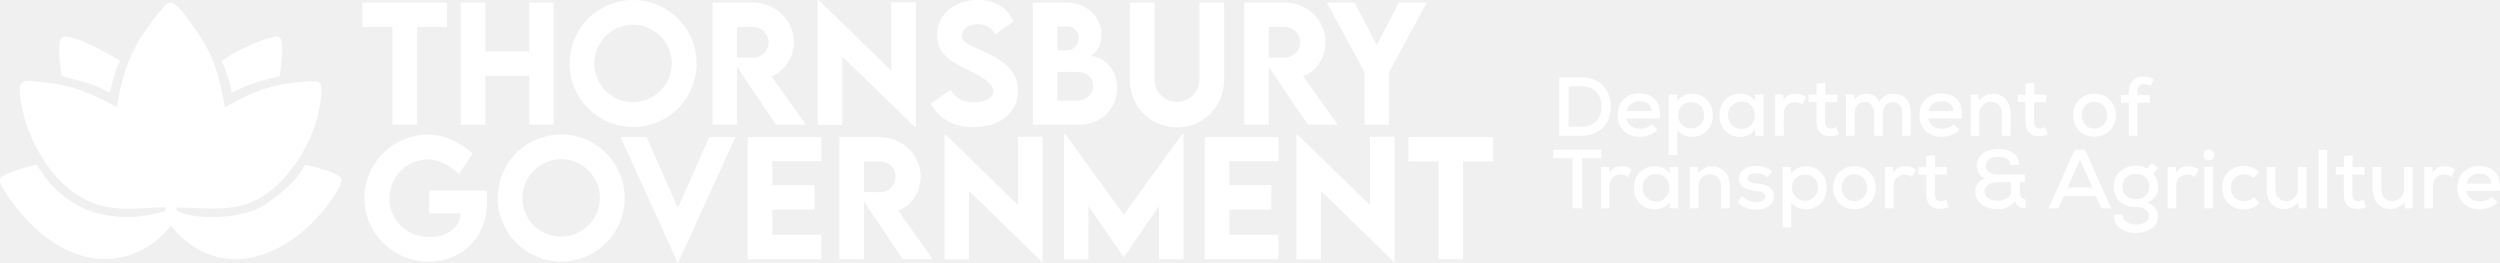
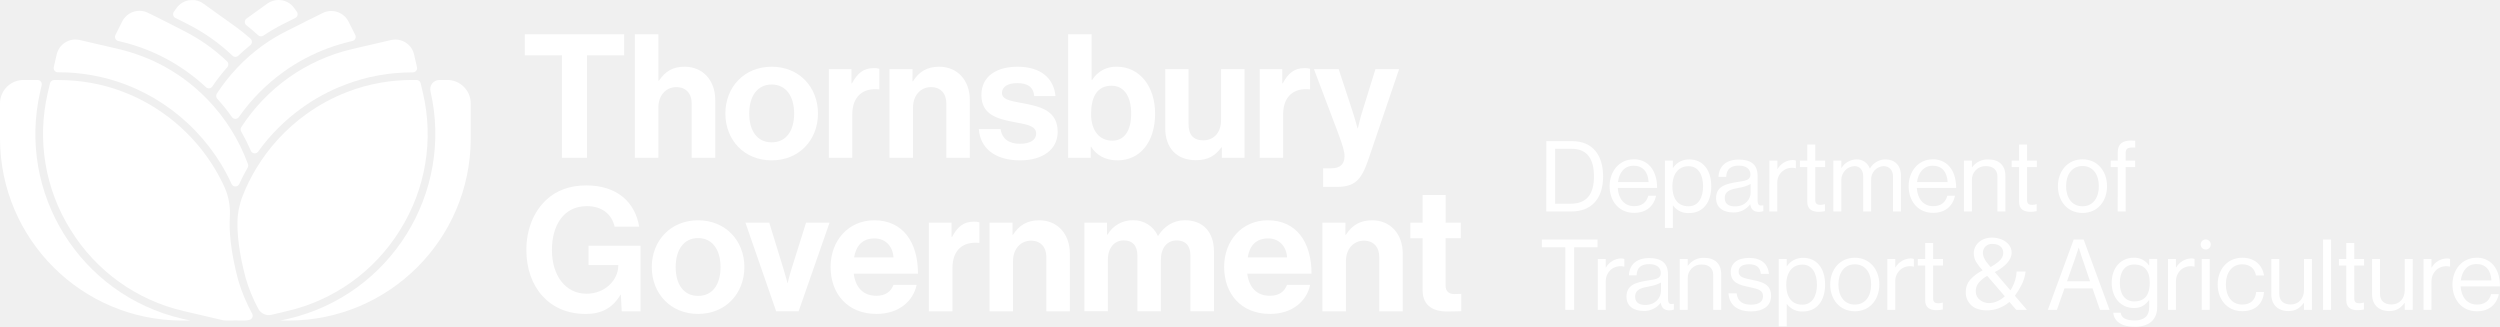
- <svg xmlns="http://www.w3.org/2000/svg" viewBox="0 0 1670.31 175.18">
+ <svg xmlns="http://www.w3.org/2000/svg" viewBox="0 0 1302.39 170.26">
  <defs>
    <style>.cls-1{fill:#fff;}</style>
  </defs>
  <g id="Layer_2" data-name="Layer 2">
    <g id="Layer_1-2" data-name="Layer 1">
-       <path class="cls-1" d="M298.68,27.29h-20V92.63H262.19V27.29H242.1V11h56.58Z" transform="translate(0 -9.32)" />
-       <path class="cls-1" d="M369.9,11V92.63H353.56V59.94H324.25V92.63H307.9V11h16.35V43.69h29.31V11Z" transform="translate(0 -9.32)" />
-       <path class="cls-1" d="M380.54,51.94A42.44,42.44,0,1,1,422.9,94.2,42.59,42.59,0,0,1,380.54,51.94Zm68.28-.1A25.87,25.87,0,1,0,422.9,77.6,26,26,0,0,0,448.82,51.84Z" transform="translate(0 -9.32)" />
-       <path class="cls-1" d="M518.47,92.63l-26-38.56V92.63h-16.4L476.06,11h26.62c15.24,0,27.74,11.75,27.74,26.42,0,10.48-6.33,19.64-15.08,22.73l23.18,32.44Zm-26-44.84,10.53.05a10.43,10.43,0,0,0,10.52-10.27A10.5,10.5,0,0,0,503,27.29H492.46Z" transform="translate(0 -9.32)" />
-       <path class="cls-1" d="M611.91,10.84V94.15h-.75L562.72,47V92.74h-16.4V9.53h.81l48.33,47V10.84Z" transform="translate(0 -9.32)" />
-       <path class="cls-1" d="M621.84,78.56,635,69.35c3.6,5.77,8.81,8.4,15.84,8.4,7.7,0,12.86-3.13,12.86-7.49,0-6-9.77-10.68-18.32-14.93-9.16-4.55-19.23-9.56-19.23-22.57C626.1,18.64,638,9.32,653,9.32c11.14,0,20.35,4.61,24,14.48L665,32.25c-2.43-4.86-7.14-6.83-11.7-6.83-6.12,0-10.67,3.54-10.67,7.74,0,4.86,6.17,6.53,15.53,10.94,13.52,6.37,22,13.26,22,25.81,0,14.88-12.15,24.34-29.61,24.34C637.18,94.25,627.31,88.69,621.84,78.56Z" transform="translate(0 -9.32)" />
-       <path class="cls-1" d="M746.36,67.88c0,12.05-8.66,24.75-25.46,24.75H690.08V11h22.27C726.82,11,736,21.67,736,32.66c0,8.65-5.72,14-7.7,14C736.19,46.68,746.36,54.78,746.36,67.88ZM706.43,27V42.93h6.63a8,8,0,0,0,7.69-8.1A7.63,7.63,0,0,0,713.36,27Zm23.94,39.73c0-4.71-3.24-9.41-11-9.41h-12.9V76.64h13C724.7,76.64,730.37,73,730.37,66.72Z" transform="translate(0 -9.32)" />
-       <path class="cls-1" d="M754.87,62.47V11h16.5V62.42a15,15,0,1,0,30,0V11h16.51V62.47c0,18.47-14.13,31.94-31.49,31.94S754.87,80.94,754.87,62.47Z" transform="translate(0 -9.32)" />
-       <path class="cls-1" d="M873.72,92.63l-26-38.56V92.63h-16.4L831.31,11h26.62c15.23,0,27.74,11.75,27.74,26.42,0,10.48-6.33,19.64-15.09,22.73l23.18,32.44Zm-26-44.84,10.52.05a10.43,10.43,0,0,0,10.53-10.27,10.5,10.5,0,0,0-10.53-10.28H847.71Z" transform="translate(0 -9.32)" />
-       <path class="cls-1" d="M911.69,57.61,886.43,11H905l14.88,28.35L934.72,11h18.57L928,57.61v35H911.69Z" transform="translate(0 -9.32)" />
-       <path class="cls-1" d="M325.41,143.56c0,25.61-17.67,40.54-38.92,40.54-24.05,0-43-19-43-42.31a42.63,42.63,0,0,1,42.37-42.57c10.58.1,21.86,5,29.86,12.75l-9.11,13.62c-6.38-6.23-13.67-9.77-20.95-9.77a26,26,0,0,0-25.46,26c0,14.17,11,25.81,27,25.81,11.64,0,20-6,20.55-15.79h-21.1V136.67H325A63.39,63.39,0,0,1,325.41,143.56Z" transform="translate(0 -9.32)" />
-       <path class="cls-1" d="M332.5,141.79a42.44,42.44,0,1,1,42.37,42.26A42.6,42.6,0,0,1,332.5,141.79Zm68.28-.1a25.87,25.87,0,1,0-25.91,25.76A26,26,0,0,0,400.78,141.69Z" transform="translate(0 -9.32)" />
-       <path class="cls-1" d="M491.39,100.89,453.23,184.5h-.61l-38-83.61H432l20.9,47.37,21-47.37Z" transform="translate(0 -9.32)" />
-       <path class="cls-1" d="M516,117V133h28.14v16.35H516v16.85h32.79v16.3H499.55V100.89h49.19V117Z" transform="translate(0 -9.32)" />
-       <path class="cls-1" d="M603.21,182.48l-26-38.57v38.57h-16.4l-.05-81.59h26.62c15.23,0,27.74,11.74,27.74,26.42,0,10.48-6.33,19.64-15.09,22.73l23.18,32.44Zm-26-44.84,10.52.05a10.28,10.28,0,1,0,0-20.55H577.2Z" transform="translate(0 -9.32)" />
-       <path class="cls-1" d="M696.65,100.69V184h-.76l-48.44-47.12v45.7H631.06V99.37h.81l48.33,47v-45.7Z" transform="translate(0 -9.32)" />
-       <path class="cls-1" d="M790.75,98.87v83.61h-16.4V147l-23.48,34.16h-.1L727.23,147v35.53h-16.4V98.87h.91l39.08,53.9,39-53.9Z" transform="translate(0 -9.32)" />
-       <path class="cls-1" d="M821.33,117V133h28.14v16.35H821.33v16.85h32.8v16.3h-49.2V100.89h49.2V117Z" transform="translate(0 -9.32)" />
-       <path class="cls-1" d="M931.78,100.69V184H931l-48.44-47.12v45.7h-16.4V99.37H867l48.34,47v-45.7Z" transform="translate(0 -9.32)" />
-       <path class="cls-1" d="M997.59,117.14H977.54v65.34H961.09V117.14H941V100.89h56.59Z" transform="translate(0 -9.32)" />
-       <path class="cls-1" d="M1056.58,60.93c13.36,0,19.45,9.56,19.62,19.23.22,9.89-5.93,19.89-19.62,19.89h-14.81V60.93ZM1048,94h8.61c9.56,0,13.58-7,13.41-13.92-.16-6.59-4.19-13.19-13.41-13.19H1048Z" transform="translate(0 -9.32)" />
-       <path class="cls-1" d="M1086.71,88.43c.5,4.19,4,6.93,9,6.93,2.79,0,6.31-1.06,8-3l3.74,3.63c-2.85,3.13-7.6,4.7-11.85,4.7-9,0-14.86-5.76-14.86-14.59,0-8.39,5.87-14.37,14.47-14.37,8.89,0,14.93,5.42,13.86,16.66Zm16.82-4.86c-.33-4.36-3.52-6.65-8.16-6.65-4.19,0-7.66,2.29-8.55,6.65Z" transform="translate(0 -9.32)" />
-       <path class="cls-1" d="M1114.93,112.85V72.5h5.43l.33,4.47a11.51,11.51,0,0,1,9.73-5c8.21.06,13.91,6,13.91,14.36s-5.36,14.37-13.91,14.37c-3.36,0-7.66-1.23-9.73-4.64v16.82Zm23.65-26.55c0-5.19-3.47-8.77-8.72-8.77s-8.67,3.86-8.67,8.77a8.53,8.53,0,0,0,8.67,8.78A8.44,8.44,0,0,0,1138.58,86.3Z" transform="translate(0 -9.32)" />
-       <path class="cls-1" d="M1172.62,72.5h5.59v27.55h-5.48l-.28-4.47c-1.85,3.52-6.09,5.2-9.5,5.2-8,.06-14.14-5.14-14.14-14.53,0-9.22,6.31-14.37,14.25-14.37,3.91,0,7.66,1.85,9.39,5Zm-18.06,13.75c0,5.7,4,9.17,9,9.17,11.9,0,11.9-18.28,0-18.28A8.67,8.67,0,0,0,1154.56,86.25Z" transform="translate(0 -9.32)" />
-       <path class="cls-1" d="M1191.4,72.5l.39,3.63c2-3.52,5.14-4.25,8.1-4.25a10.53,10.53,0,0,1,6.82,2.35l-2.62,5a7,7,0,0,0-4.87-1.67c-4,0-7.43,2.45-7.43,7.54v14.92H1186V72.5Z" transform="translate(0 -9.32)" />
-       <path class="cls-1" d="M1219.51,64.56v8h8v5h-8.1V90.67c0,2.9,1.28,4.52,4,4.52a8.33,8.33,0,0,0,3.53-1l1.67,4.92a13,13,0,0,1-5.53,1.23c-6,.17-9.39-3.24-9.39-9.72V77.53h-5.31v-5h5.31V65.18Z" transform="translate(0 -9.32)" />
-       <path class="cls-1" d="M1252.21,100.05V84.91c0-4.08-2.35-7.49-6.43-7.49s-6.65,3.41-6.65,7.49v15.14h-5.76V72.44h5.37l.39,3.69c1.57-3,4.81-4.13,7.72-4.13,3.52,0,7.09,1.45,8.66,5.53a10,10,0,0,1,9.44-5.48c7.61,0,11.69,4.81,11.69,12.75v15.25h-5.82V84.8c0-4.08-2-7.33-6.09-7.33s-6.71,3.36-6.71,7.44v15.14Z" transform="translate(0 -9.32)" />
-       <path class="cls-1" d="M1288.38,88.43c.5,4.19,4,6.93,9,6.93,2.8,0,6.32-1.06,8-3l3.74,3.63c-2.85,3.13-7.6,4.7-11.85,4.7-9,0-14.87-5.76-14.87-14.59,0-8.39,5.87-14.37,14.48-14.37,8.89,0,14.93,5.42,13.86,16.66Zm16.82-4.86c-.34-4.36-3.52-6.65-8.16-6.65-4.19,0-7.66,2.29-8.55,6.65Z" transform="translate(0 -9.32)" />
-       <path class="cls-1" d="M1337.51,100.05V85.3c0-4.75-2.69-7.94-7.44-7.94-4.58,0-7.71,3.75-7.71,8.27v14.42h-5.76V72.44h5.26l.33,4a12,12,0,0,1,9.28-4.42c6.71,0,11.85,4.75,11.85,13.19v14.81Z" transform="translate(0 -9.32)" />
-       <path class="cls-1" d="M1359.08,64.56v8h8.05v5H1359V90.67c0,2.9,1.28,4.52,4,4.52a8.33,8.33,0,0,0,3.52-1l1.67,4.92a13,13,0,0,1-5.53,1.23c-6,.17-9.39-3.24-9.39-9.72V77.53H1348v-5h5.31V65.18Z" transform="translate(0 -9.32)" />
-       <path class="cls-1" d="M1413.64,86.3c0,8.17-5.65,14.31-14.31,14.31s-14.2-6.14-14.2-14.31,5.65-14.36,14.2-14.36S1413.64,78.2,1413.64,86.3Zm-22.75,0c0,4.92,3.18,9,8.44,9s8.49-4,8.49-9-3.46-9-8.49-9C1394.07,77.25,1390.89,81.44,1390.89,86.3Z" transform="translate(0 -9.32)" />
-       <path class="cls-1" d="M1422.25,100.05V77.92H1417V72.83h5.26v-2c0-6.87,4.3-10.45,9.94-10.45a12.15,12.15,0,0,1,6.77,2.18l-2.24,4.3a7.45,7.45,0,0,0-4.19-1.45c-2.63,0-4.47,1.73-4.47,5.42v2h8.33v5.09h-8.33v22.13Z" transform="translate(0 -9.32)" />
-       <path class="cls-1" d="M1050.65,115H1037.8v-5.65h32V115H1057V148.5h-6.32Z" transform="translate(0 -9.32)" />
-       <path class="cls-1" d="M1075,120.94l.39,3.64c2-3.53,5.14-4.25,8.1-4.25a10.53,10.53,0,0,1,6.82,2.35l-2.62,5a7.05,7.05,0,0,0-4.87-1.68c-4,0-7.43,2.46-7.43,7.54V148.5h-5.76V120.94Z" transform="translate(0 -9.32)" />
-       <path class="cls-1" d="M1115.55,120.94h5.59V148.5h-5.48l-.28-4.47c-1.85,3.52-6.09,5.19-9.5,5.19-8.05.06-14.14-5.14-14.14-14.53,0-9.22,6.31-14.36,14.25-14.36,3.91,0,7.66,1.84,9.39,5Zm-18.06,13.75c0,5.7,4,9.17,9,9.17,11.9,0,11.9-18.28,0-18.28A8.68,8.68,0,0,0,1097.49,134.69Z" transform="translate(0 -9.32)" />
-       <path class="cls-1" d="M1149.87,148.5V133.74c0-4.75-2.69-7.93-7.44-7.93-4.58,0-7.71,3.74-7.71,8.27V148.5H1129V120.89h5.26l.33,4a12,12,0,0,1,9.28-4.41c6.71,0,11.85,4.75,11.85,13.19V148.5Z" transform="translate(0 -9.32)" />
-       <path class="cls-1" d="M1180.66,127.71a9.85,9.85,0,0,0-7.26-2.58c-3.52,0-5.87,1.12-5.87,3.3s2.46,3.19,6,3.52c5.09.45,11.74,1.57,11.68,8.67,0,5.14-4.58,8.72-11.74,8.72-4.47,0-8.94-1-12.57-5.09l3-4.08a13.47,13.47,0,0,0,9.67,4.08c2.74,0,5.81-1,5.86-3.58s-2.29-3.41-6.37-3.8c-5.19-.5-11.18-2.18-11.23-8.27s6.31-8.38,11.46-8.38c4.24,0,7.54,1,10.62,3.69Z" transform="translate(0 -9.32)" />
-       <path class="cls-1" d="M1191,161.3V120.94h5.42l.34,4.47a11.49,11.49,0,0,1,9.72-5c8.22.06,13.92,6,13.92,14.37s-5.37,14.36-13.92,14.36c-3.35,0-7.66-1.23-9.72-4.64V161.3Zm23.64-26.55c0-5.2-3.46-8.78-8.72-8.78s-8.66,3.86-8.66,8.78a8.69,8.69,0,1,0,17.38,0Z" transform="translate(0 -9.32)" />
-       <path class="cls-1" d="M1253.27,134.75c0,8.16-5.64,14.31-14.31,14.31s-14.19-6.15-14.19-14.31,5.64-14.37,14.19-14.37S1253.27,126.64,1253.27,134.75Zm-22.75,0c0,4.92,3.19,8.94,8.44,8.94s8.5-4,8.5-8.94-3.47-9.06-8.5-9.06C1233.71,125.69,1230.52,129.89,1230.52,134.75Z" transform="translate(0 -9.32)" />
-       <path class="cls-1" d="M1264.73,120.94l.39,3.64c2-3.53,5.14-4.25,8.11-4.25a10.57,10.57,0,0,1,6.82,2.35l-2.63,5a7,7,0,0,0-4.86-1.68c-4,0-7.44,2.46-7.44,7.54V148.5h-5.76V120.94Z" transform="translate(0 -9.32)" />
-       <path class="cls-1" d="M1292.85,113v8h8v5h-8.1v13.14c0,2.9,1.29,4.53,4,4.53a8.44,8.44,0,0,0,3.52-.95l1.68,4.91a13,13,0,0,1-5.54,1.23c-6,.17-9.39-3.24-9.39-9.72V126h-5.31v-5H1287v-7.38Z" transform="translate(0 -9.32)" />
-       <path class="cls-1" d="M1349.52,137.38c0,2.79,1,5.19,3.86,5.19v6c-3,.11-6-.89-7.16-5.09-2.4,3.69-6.59,5.59-11.68,5.59-8.1,0-14.86-4.08-14.86-12.13a9.42,9.42,0,0,1,6.48-8.49,8.88,8.88,0,0,1-5.48-8.22c.06-7.77,6.93-11.4,14.42-11.4,6.65,0,13.81,2.35,13.86,10.73h-5.86c0-4.25-3.86-5.42-8.17-5.42-6.14,0-8.21,3.24-8.16,6.09,0,4.47,5,5.76,8.16,5.76h17.89v5h-3.3Zm-23.7-.34c0,4.36,4,6.37,9,6.37,3.13,0,8.83-1.45,8.83-6V131h-9.05C1328.62,131,1325.82,134.25,1325.82,137Z" transform="translate(0 -9.32)" />
-       <path class="cls-1" d="M1400.22,140.28H1379l-3.69,8.22h-6.65l17.55-39.13h6.81l17.56,39.13H1404ZM1389.66,116l-8.28,18.61h16.55Z" transform="translate(0 -9.32)" />
-       <path class="cls-1" d="M1437.61,118.32l4.2,3.24-3.3,3.85a12.21,12.21,0,0,1,3.35,8.56,10.88,10.88,0,0,1-7.32,10.73c5.64,1.9,7.27,5.7,7.27,9,0,7.49-7.38,11.23-14.76,11.23-9,0-14.76-4.58-14.53-12.24h5.75c-.16,4.3,4.2,6.6,8.78,6.65,4.25,0,8.77-1.73,8.77-5.64s-3.52-6-8.66-6c-8.94,0-14.92-5.15-14.92-13.75,0-9.23,7.43-13.87,14.92-13.87a14.5,14.5,0,0,1,7.44,1.9ZM1418.05,134c0,5.47,4.14,8.44,9.11,8.44s8.94-3.47,8.94-8.44c0-5.43-4.19-8.5-8.94-8.5S1418.05,128.21,1418.05,134Z" transform="translate(0 -9.32)" />
-       <path class="cls-1" d="M1453.6,120.94l.39,3.64c2-3.53,5.14-4.25,8.11-4.25a10.57,10.57,0,0,1,6.82,2.35l-2.63,5a7,7,0,0,0-4.86-1.68c-4,0-7.44,2.46-7.44,7.54V148.5h-5.76V120.94Z" transform="translate(0 -9.32)" />
-       <path class="cls-1" d="M1479.31,112.84c0,4.75-7.15,4.75-7.15,0S1479.31,108.14,1479.31,112.84Zm-6.48,8V148.5h5.76V120.83Z" transform="translate(0 -9.32)" />
-       <path class="cls-1" d="M1509.72,144.92a14.19,14.19,0,0,1-10.45,4.3c-7.94,0-14.54-5-14.54-14.47s6.54-14.48,14.54-14.48a13.41,13.41,0,0,1,10,4.08l-3.69,3.86a9,9,0,0,0-6.21-2.46,8.56,8.56,0,0,0-8.83,9c0,5.81,4,8.89,8.78,8.89a8.93,8.93,0,0,0,6.54-2.58Z" transform="translate(0 -9.32)" />
-       <path class="cls-1" d="M1520.17,120.94V135.7c0,4.69,2.68,7.94,7.49,7.94,4.53,0,7.66-3.75,7.66-8.33V120.94h5.75v27.61h-5.19l-.34-4.08A11.79,11.79,0,0,1,1526,149c-6.76,0-11.63-4.87-11.63-13.2V120.94Z" transform="translate(0 -9.32)" />
-       <path class="cls-1" d="M1554.88,109.43V148.5h-5.76V109.43Z" transform="translate(0 -9.32)" />
-       <path class="cls-1" d="M1571.82,113v8h8v5h-8.11v13.14c0,2.9,1.29,4.53,4,4.53a8.44,8.44,0,0,0,3.52-.95l1.68,4.91a13,13,0,0,1-5.54,1.23c-6,.17-9.39-3.24-9.39-9.72V126h-5.31v-5H1566v-7.38Z" transform="translate(0 -9.32)" />
-       <path class="cls-1" d="M1591,120.94V135.7c0,4.69,2.68,7.94,7.49,7.94,4.53,0,7.66-3.75,7.66-8.33V120.94h5.75v27.61h-5.19l-.34-4.08a11.81,11.81,0,0,1-9.5,4.48c-6.76,0-11.63-4.87-11.63-13.2V120.94Z" transform="translate(0 -9.32)" />
-       <path class="cls-1" d="M1625.09,120.94l.39,3.64c2-3.53,5.14-4.25,8.1-4.25a10.53,10.53,0,0,1,6.82,2.35l-2.63,5a7,7,0,0,0-4.86-1.68c-4,0-7.43,2.46-7.43,7.54V148.5h-5.76V120.94Z" transform="translate(0 -9.32)" />
-       <path class="cls-1" d="M1647.83,136.87c.51,4.19,4,6.93,9,6.93,2.8,0,6.32-1.06,8-3l3.74,3.63c-2.85,3.13-7.6,4.7-11.85,4.7-9,0-14.87-5.76-14.87-14.59,0-8.38,5.87-14.36,14.48-14.36,8.89,0,14.92,5.42,13.86,16.65Zm16.83-4.86c-.34-4.36-3.52-6.65-8.16-6.65-4.19,0-7.66,2.29-8.55,6.65Z" transform="translate(0 -9.32)" />
-       <path class="cls-1" d="M78.1,80.94c3.79-26,11.82-44.17,29.26-64.57,1.87-2.18,3.56-4.88,6.61-5.33,4.09.15,10.12,9,12.47,12.14C142.22,44,145.85,56.67,150.27,81c19.77-11.32,34-16.31,57.62-17.44,3.91-.19,6.89.07,6.86,4.73-.16,22.88-12,47.35-28.24,63.38-22,21.65-42.08,16.51-68.45,16.31l-.18,2c12.56,6.76,39.56,5,52.53-.47,10.13-4.25,28.86-19.43,33.23-30.08,3.33.41,23.78,5.52,24.46,9.36.61,3.47-3.81,9.72-5.74,12.61-24.07,36-70.57,59.39-105.07,22.36-.93-1-2.07-3-3.07-3.71l-.21.13A55.87,55.87,0,0,1,80.1,181.41c-31.46,6-59.1-17.3-75.39-41.84C3.14,137.21-1.65,131,.58,128s19.81-8,24-8.57c14.09,23,33.55,34.84,60.63,34.86,11,0,15.57-1.57,25.42-4l0-2.45c-18.25,0-33.45,3.93-51.65-4.22C37.92,134.24,21.86,109,16,87c-1.07-4-4-17.71-2.27-21.21,1.81-3.76,8.68-2.1,11.94-1.84,21.9,1.7,34.11,7,52.43,17Z" transform="translate(0 -9.32)" />
-       <path class="cls-1" d="M148.19,49.94c7.27-5.48,26.31-14.7,36-16.23a4.13,4.13,0,0,1,4.14,3.36c1,4.62-.71,18.71-1.52,23.27A130.51,130.51,0,0,0,164,67c-3.1,1.26-6,2.92-9.12,4.14l-.41-1.91a111.09,111.09,0,0,0-6.23-19.27ZM41.28,60.05c-1-4.22-2.93-21.19-.77-24.45a4.07,4.07,0,0,1,2.87-1.77c9-.14,28.34,11,37.08,16.25C78.09,52.91,75,64.6,74,68.61c-.27.91-.45,1.86-.66,2.79-10.64-6.62-20.82-7.93-32-11.35Z" transform="translate(0 -9.32)" />
+       <path class="cls-1" d="M99.25,167H94.67A95,95,0,0,1,0,72.33V53.87A12.24,12.24,0,0,1,12.21,41.66h7.35a2.21,2.21,0,0,1,2.15,2.71L21,47.5A98.78,98.78,0,0,0,94.74,166Z" />
+       <path class="cls-1" d="M124.09,145.94a90,90,0,0,0,7.31,17.53,2.2,2.2,0,0,1-1.45,3.16l-.46.11c-.39.08-.74.14-1.07.18h-.09a8.63,8.63,0,0,1-1.12.07l-.63,0h-.29l-.6,0q-.37,0-.75,0h-.24a5.72,5.72,0,0,1-.58,0,8.56,8.56,0,0,1-1.23-.08l-.27,0-.27,0a8.56,8.56,0,0,1-1.23.08,5.72,5.72,0,0,1-.58,0h-.24q-.37,0-.75,0l-.6,0h-.29l-.63,0a8.63,8.63,0,0,1-1.12-.07h-.08c-.33,0-.68-.11-1.06-.19l-20.13-4.69a94,94,0,0,1-58.81-42.23A94,94,0,0,1,24.88,48.4l1.17-5a2.22,2.22,0,0,1,2.15-1.71h2.47a94.49,94.49,0,0,1,16.46,1.45,92.35,92.35,0,0,1,17.14,4.75,95.77,95.77,0,0,1,47.54,39.85A95.78,95.78,0,0,1,117,97.58a32.92,32.92,0,0,1,2.73,15.52C119.33,119.91,120,130.53,124.09,145.94Z" />
+       <path class="cls-1" d="M208.42,119.82a94,94,0,0,1-58.82,42.23L141.4,164a6.16,6.16,0,0,1-6.86-3.18A82.39,82.39,0,0,1,128,144.91c-3.58-13.41-4.42-23-4.3-29.4a39.21,39.21,0,0,1,2.79-13.64,94.3,94.3,0,0,1,7-14.14,95.77,95.77,0,0,1,26-28.21A93.88,93.88,0,0,1,181,47.87a90.88,90.88,0,0,1,17.13-4.76,94.49,94.49,0,0,1,16.46-1.45H217a2.22,2.22,0,0,1,2.15,1.71l1.17,5A94,94,0,0,1,208.42,119.82Z" />
+       <path class="cls-1" d="M129,87.36q-2.38,4.14-4.36,8.51a2.21,2.21,0,0,1-4,0,97.46,97.46,0,0,0-5.4-10.26A99.77,99.77,0,0,0,102,68.37,99.6,99.6,0,0,0,65.7,44.12a97.1,97.1,0,0,0-17.87-4.95,98.62,98.62,0,0,0-17.16-1.51h-.51A2.21,2.21,0,0,1,28,35l1.55-6.67a10,10,0,0,1,12-7.48l14,3.25,6.17,1.44a93.18,93.18,0,0,1,11.21,3.36A92.79,92.79,0,0,1,95.09,40.58a94.65,94.65,0,0,1,13,11.23A95.7,95.7,0,0,1,129.18,85.5,2.17,2.17,0,0,1,129,87.36Z" />
+       <path class="cls-1" d="M100.07.07c1.86.09.82-.1,1.86.09a9.87,9.87,0,0,1,4,1.71L121.46,13l1.28.91a95.85,95.85,0,0,1,7.75,6.22,2.22,2.22,0,0,1-.09,3.4c-2.16,1.74-4.25,3.57-6.24,5.47a2.2,2.2,0,0,1-3.07,0,95.46,95.46,0,0,0-10.21-8.48A99.13,99.13,0,0,0,97.4,12.37l-6-3a2.2,2.2,0,0,1-.8-3.26L92,4.15a10,10,0,0,1,6.38-4" />
+       <path class="cls-1" d="M245.24,53.87V72.33A95,95,0,0,1,150.57,167H146L150.5,166A99,99,0,0,0,224.26,47.5h0a4.76,4.76,0,0,1,4.64-5.84H233A12.24,12.24,0,0,1,245.24,53.87Z" />
+       <path class="cls-1" d="M217.23,35a2.21,2.21,0,0,1-2.15,2.71h-.51a98.62,98.62,0,0,0-17.16,1.51,96,96,0,0,0-17.86,5,97.13,97.13,0,0,0-22.47,12.15,99.5,99.5,0,0,0-22.59,22.6,2.19,2.19,0,0,1-3.81-.41,101.11,101.11,0,0,0-5-10,2.21,2.21,0,0,1,0-2.31,95.47,95.47,0,0,1,24.46-25.62,94,94,0,0,1,33.39-15.08l6.17-1.44,14-3.25a10,10,0,0,1,12,7.47Z" />
+       <path class="cls-1" d="M185.08,18.23a2.2,2.2,0,0,1-1.47,3.13l-1,.23A99.69,99.69,0,0,0,171,25.08a98.11,98.11,0,0,0-23.12,12.23A99.12,99.12,0,0,0,124.41,61a2.19,2.19,0,0,1-3.58,0,99,99,0,0,0-7.63-9.54,2.22,2.22,0,0,1-.24-2.68A94.45,94.45,0,0,1,136.7,23.78,95.53,95.53,0,0,1,149.64,16l10.41-5.22,8.06-4a9.82,9.82,0,0,1,4.45-1.06,10.1,10.1,0,0,1,9,5.51Z" />
+       <path class="cls-1" d="M118.41,35a99.18,99.18,0,0,0-7.81,10.07,2.19,2.19,0,0,1-3.29.37,98.47,98.47,0,0,0-9.9-8.1A97.38,97.38,0,0,0,74.29,25.09a98.24,98.24,0,0,0-11.69-3.5l-1-.23a2.2,2.2,0,0,1-1.47-3.13l3.55-7.09a10.1,10.1,0,0,1,9-5.51,9.81,9.81,0,0,1,4.44,1.06l8.06,4L95.6,16a93.66,93.66,0,0,1,22.72,16A2.2,2.2,0,0,1,118.41,35Z" />
+       <path class="cls-1" d="M154.64,6.1a2.2,2.2,0,0,1-.8,3.26l-6,3a101.58,101.58,0,0,0-10.65,6.2,2.22,2.22,0,0,1-2.73-.21q-2.93-2.7-6.09-5.19a2.19,2.19,0,0,1,.09-3.51l10.82-7.79A9.92,9.92,0,0,1,145.1,0a10,10,0,0,1,8.14,4.15Z" />
+       <path class="cls-1" d="M273.4,17.84h51.75v11H305.8V82.19H292.75V28.82H273.4Z" />
+       <path class="cls-1" d="M343,42.05h.27c3.33-4.86,7.11-7.29,13.41-7.29,9.54,0,15.93,7.2,15.93,17.28V82.19H360.34V53.84c0-5-2.88-8.46-8-8.46-5.4,0-9.36,4.32-9.36,10.62V82.19H330.73V17.84H343Z" />
+       <path class="cls-1" d="M377.89,59.15c0-13.77,9.81-24.39,24.12-24.39s24.12,10.62,24.12,24.39S416.32,83.54,402,83.54,377.89,72.92,377.89,59.15Zm35.82,0c0-9-4.23-15.12-11.7-15.12s-11.7,6.12-11.7,15.12,4.14,15,11.7,15S413.71,68.15,413.71,59.15Z" />
+       <path class="cls-1" d="M443.59,43.4h.27c2.79-5.22,5.94-7.92,11.34-7.92a8,8,0,0,1,2.88.36V46.55h-.27C449.8,45.74,444,50,444,59.69v22.5H431.8V36h11.79Z" />
+       <path class="cls-1" d="M475.36,42.32h.27c3.15-5,7.38-7.56,13.68-7.56,9.54,0,15.92,7.2,15.92,17.28V82.19H493V53.84c0-5-2.88-8.46-8-8.46-5.4,0-9.36,4.32-9.36,10.62V82.19H463.39V36h12Z" />
+       <path class="cls-1" d="M509.92,67.25h11.34c.81,5.31,4.59,7.65,10.08,7.65s8.45-2.07,8.45-5.31c0-4.41-5.85-4.86-12.14-6.12-8.28-1.62-16.38-3.87-16.38-13.95s8.28-14.76,18.8-14.76c12.15,0,18.9,6,19.8,15.3H538.81c-.54-5-3.7-6.75-8.91-6.75-4.77,0-7.92,1.8-7.92,5.13,0,4,6.12,4.32,12.68,5.67C542.4,55.73,551,57.89,551,68.69,551,78,543,83.54,531.52,83.54,518.11,83.54,510.64,77.06,509.92,67.25Z" />
+       <path class="cls-1" d="M568.41,76.43h-.18v5.76H556.44V17.84h12.24V41.6H569a14.43,14.43,0,0,1,12.87-6.84c11.61,0,19.89,10,19.89,24.39,0,14.94-7.92,24.39-19.53,24.39C575.7,83.54,571.11,80.75,568.41,76.43Zm20.88-17.28c0-8.55-3.42-14.49-10.26-14.49-7.74,0-10.62,6.21-10.62,14.76s4.23,13.86,11.07,13.86C585.78,73.28,589.29,68.06,589.29,59.15Z" />
+       <path class="cls-1" d="M636.54,82.19v-5.4h-.27c-3.15,4.23-6.75,6.66-13.23,6.66-10.26,0-16-6.57-16-16.65V36h12.15V64.73c0,5.4,2.43,8.37,7.65,8.37,5.76,0,9.27-4.32,9.27-10.44V36h12.24V82.19Z" />
+       <path class="cls-1" d="M668,43.4h.27c2.79-5.22,5.94-7.92,11.34-7.92a8,8,0,0,1,2.88.36V46.55h-.27c-8-.81-13.77,3.42-13.77,13.14v22.5H656.25V36H668Z" />
+       <path class="cls-1" d="M689.28,87.68h4.32c4.86,0,6.84-2.52,6.84-6.3,0-2.52-.9-5.49-3.51-12.51L684.51,36h12.87l6.84,20.79c1.44,4.23,3,10.08,3,10.08h.18s1.26-5.85,2.7-10.08L716.55,36h12.33L712.77,83.36c-3.51,10.26-6.93,14-16.29,14h-7.2Z" />
+       <path class="cls-1" d="M323.44,153.55h-.18c-4.41,7.38-10.44,10-18.09,10-9.72,0-17.28-3.51-22.59-9.36s-8.37-14.22-8.37-23.94c0-10.71,3.78-20.07,10.53-26.28,5.22-4.77,12.06-7.38,20.7-7.38,16.2,0,25.47,8.91,27.54,21.51H320.2c-1.44-6.21-6.21-10.71-14.49-10.71-12.15,0-18.18,10.08-18.18,22.86,0,13.14,6.93,22.77,18,22.77,10,0,16.56-7.47,16.56-14.58v-.36H306.61V128H333.7v34.2h-9.81Z" />
+       <path class="cls-1" d="M339.55,139.15c0-13.77,9.81-24.39,24.12-24.39s24.12,10.62,24.12,24.39-9.81,24.39-24.12,24.39S339.55,152.92,339.55,139.15Zm35.82,0c0-9-4.23-15.12-11.7-15.12S352,130.15,352,139.15s4.14,15,11.7,15S375.37,148.15,375.37,139.15Z" />
+       <path class="cls-1" d="M388.33,116h12.42L408.13,140c1.35,4.41,2.07,7.38,2.07,7.38h.18s.63-3,2-7.38L419.92,116h12.24l-16.11,46.17h-11.7Z" />
+       <path class="cls-1" d="M432.7,139.06c0-13.68,9.27-24.3,22.77-24.3,14.85,0,22.76,11.34,22.76,27.81H444.76c.9,7.11,4.86,11.52,11.79,11.52,4.77,0,7.56-2.16,8.91-5.67h12.06c-1.71,8.19-9,15.12-20.88,15.12C441.34,163.54,432.7,152.83,432.7,139.06Zm12.24-4.95h20.52c-.36-5.85-4.23-9.9-9.81-9.9C449.17,124.21,446,128.08,444.94,134.11Z" />
+       <path class="cls-1" d="M495.7,123.4H496c2.79-5.22,5.93-7.92,11.34-7.92a8.06,8.06,0,0,1,2.88.36v10.71h-.28c-8-.81-13.76,3.42-13.76,13.14v22.5H483.91V116H495.7Z" />
+       <path class="cls-1" d="M527.47,122.32h.26c3.16-4.95,7.38-7.56,13.68-7.56,9.54,0,15.93,7.2,15.93,17.28v30.15H545.1V133.84c0-5-2.88-8.46-8-8.46-5.4,0-9.36,4.32-9.36,10.62v26.19H515.5V116h12Z" />
+       <path class="cls-1" d="M564.91,116h11.78v6.21H577a15,15,0,0,1,13.4-7.47,13.78,13.78,0,0,1,12.78,8.1h.18c3.15-5,8-8.1,13.86-8.1,9.72,0,15.21,6.3,15.21,16.38v31.05H620.16v-29c0-5.22-2.61-7.92-7.11-7.92-5.13,0-8.28,4-8.28,10.08v26.82H592.53v-29c0-5.22-2.61-7.92-7.1-7.92-4.95,0-8.28,4-8.28,10.08v26.82H564.91Z" />
+       <path class="cls-1" d="M637.72,139.06c0-13.68,9.26-24.3,22.76-24.3,14.85,0,22.77,11.34,22.77,27.81H649.77c.9,7.11,4.86,11.52,11.79,11.52,4.77,0,7.56-2.16,8.91-5.67h12.06c-1.71,8.19-9,15.12-20.88,15.12C646.36,163.54,637.72,152.83,637.72,139.06ZM650,134.11h20.52c-.36-5.85-4.23-9.9-9.81-9.9C654.19,124.21,651,128.08,650,134.11Z" />
+       <path class="cls-1" d="M700.89,122.32h.27c3.15-4.95,7.38-7.56,13.68-7.56,9.54,0,15.93,7.2,15.93,17.28v30.15H718.53V133.84c0-5-2.88-8.46-8-8.46-5.4,0-9.36,4.32-9.36,10.62v26.19H688.92V116h12Z" />
+       <path class="cls-1" d="M734.73,116h6.39v-14.4h12V116H761v8.1h-7.92V148.6c0,3.42,1.89,4.59,4.59,4.59,1.53,0,3.6-.09,3.6-.09v9s-2.79.18-7.65.18c-5.94,0-12.51-2.34-12.51-11.07V124.12h-6.39Z" />
+       <path class="cls-1" d="M805.57,73.52H818.9c11,0,16.25,7.48,16.25,18.45s-5.59,18.2-16.61,18.2h-13Zm12.82,32.6c8.61,0,12-5.53,12-14.15s-3.07-14.45-11.68-14.45h-8.57v28.6Z" />
+       <path class="cls-1" d="M838.53,97c0-7.69,5-14,12.56-14a11.08,11.08,0,0,1,7.74,2.77c2.93,2.62,4.46,6.92,4.46,12.15h-20.5c.3,5.38,3.23,9.49,8.56,9.49,3.84,0,6.41-1.85,7.33-5.44h4.05c-1.23,5.69-5.38,8.92-11.38,8.92C843.25,110.89,838.53,104.64,838.53,97Zm20.3-2.16c-.25-5.28-3-8.51-7.74-8.51-4.92,0-7.59,3.69-8.2,8.51Z" />
+       <path class="cls-1" d="M867.34,83.67h4.15v3.74h.11a9.94,9.94,0,0,1,8.51-4.36c6.71,0,11.38,5.13,11.38,14,0,8.51-4.36,13.94-11.54,13.94a9.59,9.59,0,0,1-8.35-3.89h-.11v11.64h-4.15Zm19.89,13.38c0-6-2.51-10.46-7.53-10.46-5.8,0-8.46,4.72-8.46,10.46s2.3,10.41,8.41,10.41C884.72,107.46,887.23,103.05,887.23,97.05Z" />
+       <path class="cls-1" d="M903,110.69c-5,0-9-2.36-9-7.39,0-6.25,4.92-7.53,11.53-8.56,3.75-.56,6.36-.92,6.36-3.79s-2.15-4.67-6-4.67c-4.3,0-6.46,1.85-6.61,5.85h-4c.15-5.13,3.54-9,10.56-9,5.64,0,9.79,2.1,9.79,8.4v12.62c0,1.84.36,3,1.9,2.92a3.18,3.18,0,0,0,.92-.1h.16v3a5.6,5.6,0,0,1-2.26.41c-2.71,0-4.15-1.23-4.56-4h0A10.66,10.66,0,0,1,903,110.69Zm9-10.31V95.87a19,19,0,0,1-6,1.95c-4.15.77-7.48,1.49-7.48,5.38,0,3.54,2.77,4.31,5.48,4.31C909.48,107.51,912,103.46,912,100.38Z" />
+       <path class="cls-1" d="M921.78,83.67h4.15v4.41H926a9.38,9.38,0,0,1,7.89-4.72,3.9,3.9,0,0,1,1.69.31v4a7.66,7.66,0,0,0-9.69,7.79v14.71h-4.15Z" />
+       <path class="cls-1" d="M941.52,105.2V87.05h-3.85V83.67h3.85V75.31h4.15v8.36h5.13v3.38h-5.13v17.23c0,1.84,1,2.46,2.67,2.46a8,8,0,0,0,2.2-.36h.16V110a16.67,16.67,0,0,1-3.34.36C944,110.33,941.52,108.94,941.52,105.2Z" />
+       <path class="cls-1" d="M955.1,83.67h4.15v3.79h.11a9.3,9.3,0,0,1,7.79-4.41,7,7,0,0,1,6.92,4.72h.1a9.3,9.3,0,0,1,8.1-4.72c4.72,0,8.05,3,8.05,8.51v18.61h-4.15V91.77c0-3.28-2.2-5.23-4.87-5.23a6.81,6.81,0,0,0-6.51,7.13v16.5h-4.15V91.77c0-3.28-1.85-5.23-4.57-5.23a7.19,7.19,0,0,0-6.82,7.13v16.5H955.1Z" />
+       <path class="cls-1" d="M994.32,97c0-7.69,5-14,12.56-14a11.1,11.1,0,0,1,7.74,2.77c2.92,2.62,4.46,6.92,4.46,12.15H998.57c.31,5.38,3.23,9.49,8.57,9.49,3.84,0,6.4-1.85,7.33-5.44h4c-1.23,5.69-5.39,8.92-11.38,8.92C999,110.89,994.32,104.64,994.32,97Zm20.3-2.16c-.26-5.28-3-8.51-7.74-8.51s-7.59,3.69-8.2,8.51Z" />
+       <path class="cls-1" d="M1023.13,83.67h4.15v3.49h.1a9.94,9.94,0,0,1,8.41-4.11c5.54,0,8.92,3,8.92,8.51v18.61h-4.15V91.92c0-3.43-2.26-5.38-6-5.38a7,7,0,0,0-7.28,7.33v16.3h-4.15Z" />
+       <path class="cls-1" d="M1051.84,105.2V87.05H1048V83.67h3.85V75.31H1056v8.36h5.13v3.38H1056v17.23c0,1.84,1,2.46,2.67,2.46a8,8,0,0,0,2.2-.36h.15V110a16.49,16.49,0,0,1-3.33.36C1054.3,110.33,1051.84,108.94,1051.84,105.2Z" />
+       <path class="cls-1" d="M1072.08,97c0-7.69,4.93-14,12.82-14s12.77,6.26,12.77,14-4.82,13.94-12.77,13.94S1072.08,104.64,1072.08,97Zm21.33,0c0-5.85-2.87-10.51-8.51-10.51s-8.56,4.66-8.56,10.51,2.92,10.46,8.56,10.46S1093.41,102.79,1093.41,97Z" />
+       <path class="cls-1" d="M1103.25,87.05h-3.64V83.67h3.64V79.41c0-4.56,2.62-6.2,7-6.2.87,0,1.53.05,2.1.1v3.54c-.72,0-.92,0-1.33,0-2.67,0-3.64.67-3.64,2.82v4h4.92v3.38h-4.92v23.12h-4.16Z" />
+       <path class="cls-1" d="M815.46,128.83h-12.2v-4.05h29v4.05h-12.2v32.61h-4.62Z" />
+       <path class="cls-1" d="M832.38,134.93h4.15v4.41h.11a9.39,9.39,0,0,1,7.89-4.72,4,4,0,0,1,1.69.31v4a8,8,0,0,0-6.3,1,7.88,7.88,0,0,0-3.39,6.76v14.72h-4.15Z" />
+       <path class="cls-1" d="M856.32,162c-5,0-9-2.36-9-7.38,0-6.26,4.92-7.54,11.53-8.56,3.75-.57,6.36-.93,6.36-3.8s-2.15-4.66-6-4.66c-4.3,0-6.46,1.84-6.61,5.84h-4c.16-5.13,3.54-9,10.56-9,5.64,0,9.79,2.1,9.79,8.41v12.61c0,1.85.36,3,1.9,2.92a3.18,3.18,0,0,0,.92-.1H872v3a5.6,5.6,0,0,1-2.26.41c-2.71,0-4.15-1.23-4.56-3.94h-.05A10.66,10.66,0,0,1,856.32,162Zm9-10.3v-4.52a18.79,18.79,0,0,1-6,2c-4.15.77-7.48,1.49-7.48,5.39,0,3.53,2.77,4.3,5.48,4.3C862.78,158.77,865.29,154.72,865.29,151.65Z" />
+       <path class="cls-1" d="M875.08,134.93h4.15v3.49h.11a9.93,9.93,0,0,1,8.41-4.1c5.53,0,8.92,3,8.92,8.51v18.61h-4.16V143.19c0-3.44-2.25-5.39-6-5.39a7,7,0,0,0-7.28,7.33v16.31h-4.15Z" />
+       <path class="cls-1" d="M900.46,152.83h4.25c.57,4.61,3.64,5.89,7.59,5.89,4.36,0,6.15-1.9,6.15-4.36,0-3-2.05-3.74-6.92-4.76-5.23-1.08-9.89-2.16-9.89-7.95,0-4.41,3.38-7.28,9.53-7.28,6.56,0,9.79,3.13,10.41,8.3h-4.26c-.41-3.48-2.3-5-6.25-5-3.79,0-5.33,1.69-5.33,3.79,0,2.87,2.56,3.44,7.12,4.36,5.34,1.08,9.8,2.26,9.8,8.36,0,5.33-4.36,8.05-10.46,8.05C904.92,162.21,900.87,158.77,900.46,152.83Z" />
+       <path class="cls-1" d="M926.65,134.93h4.16v3.75h.1a9.94,9.94,0,0,1,8.51-4.36c6.71,0,11.38,5.12,11.38,13.94,0,8.51-4.36,14-11.54,14a9.61,9.61,0,0,1-8.35-3.9h-.1V170h-4.16Zm19.9,13.38c0-5.94-2.52-10.46-7.54-10.46-5.79,0-8.46,4.72-8.46,10.46s2.31,10.41,8.41,10.41C944,158.72,946.55,154.31,946.55,148.31Z" />
+       <path class="cls-1" d="M953.46,148.21c0-7.69,4.93-13.94,12.82-13.94s12.77,6.25,12.77,13.94-4.82,13.95-12.77,13.95S953.46,155.9,953.46,148.21Zm21.33,0c0-5.84-2.87-10.51-8.51-10.51s-8.56,4.67-8.56,10.51,2.92,10.46,8.56,10.46S974.79,154.06,974.79,148.21Z" />
+       <path class="cls-1" d="M983.2,134.93h4.15v4.41h.1a9.42,9.42,0,0,1,7.9-4.72,4,4,0,0,1,1.69.31v4a8,8,0,0,0-6.31,1,7.87,7.87,0,0,0-3.38,6.76v14.72H983.2Z" />
+       <path class="cls-1" d="M1002.93,156.47V138.32h-3.84v-3.39h3.84v-8.35h4.15v8.35h5.13v3.39h-5.13v17.22c0,1.85,1,2.46,2.67,2.46a7.75,7.75,0,0,0,2.21-.36h.15v3.59a15.87,15.87,0,0,1-3.33.36C1005.39,161.59,1002.93,160.21,1002.93,156.47Z" />
+       <path class="cls-1" d="M1035.25,161.69q-5.43,0-8.3-2.65a9,9,0,0,1-2.87-6.91,9.57,9.57,0,0,1,2.17-6.28,21.53,21.53,0,0,1,6.62-5,26,26,0,0,1-3.39-4.38,8.77,8.77,0,0,1-1.23-4.54,7.38,7.38,0,0,1,1.22-4.15,8.52,8.52,0,0,1,3.37-2.92,11,11,0,0,1,5-1.08,12.78,12.78,0,0,1,5,1,9.14,9.14,0,0,1,3.72,2.74,6.5,6.5,0,0,1,1.41,4.18,7.28,7.28,0,0,1-.72,2.92,11.28,11.28,0,0,1-2.62,3.42,25.07,25.07,0,0,1-5.43,3.7l8.12,9.51a17.18,17.18,0,0,0,1.21-2.09,20.39,20.39,0,0,0,1.32-3.34,18.28,18.28,0,0,0,.73-4.36h4.67a21,21,0,0,1-2.13,7,50,50,0,0,1-3.44,5.64l6.26,7.33h-5.54l-3.59-4.13a18.71,18.71,0,0,1-5.75,3.36A17.62,17.62,0,0,1,1035.25,161.69Zm1-3.79a10.69,10.69,0,0,0,4.32-1,12.43,12.43,0,0,0,3.83-2.56l-9.15-10.64a15.2,15.2,0,0,0-4.39,3.57,6.6,6.6,0,0,0-1.58,4.69,5.5,5.5,0,0,0,2.17,4.3A7.62,7.62,0,0,0,1036.28,157.9Zm.79-18.79a26.78,26.78,0,0,0,4.1-2.79,7.7,7.7,0,0,0,1.94-2.32,5,5,0,0,0,.52-2.19,4.29,4.29,0,0,0-.83-2.77,4.78,4.78,0,0,0-2.13-1.53,7.36,7.36,0,0,0-2.68-.44,4.8,4.8,0,0,0-3.7,1.41,4.62,4.62,0,0,0-1.27,3.2,6.22,6.22,0,0,0,.54,2.5,12.47,12.47,0,0,0,1.28,2.27,17.61,17.61,0,0,0,1.34,1.66Z" />
+       <path class="cls-1" d="M1080.31,124.78h5.18L1099,161.44h-5l-3.89-11.18h-14.62l-3.94,11.18h-4.72Zm8.51,21.74-4.2-12.31c-.72-2.05-1.64-5.17-1.64-5.17h-.1s-1,3.07-1.69,5.17l-4.36,12.31Z" />
+       <path class="cls-1" d="M1100.92,162.93h3.85c.41,2.92,3.17,4,7.28,4,4.87,0,7.58-2.21,7.58-6.82v-3.75h-.1c-2,2.52-4,4.11-7.84,4.11-6.87,0-11.59-5.49-11.59-13.13,0-8.25,5.18-13.07,11.33-13.07a9.14,9.14,0,0,1,8.1,4h.1v-3.39h4.16V160a10.1,10.1,0,0,1-2.41,7c-2.05,2.15-5.23,3.23-9.23,3.23C1105.28,170.26,1101.38,167.49,1100.92,162.93Zm19-15.74c0-5.8-2.46-9.39-8.1-9.39-5,0-7.48,3.9-7.48,9.64s2.61,9.59,7.53,9.59C1118,157,1119.94,152.77,1119.94,147.19Z" />
+       <path class="cls-1" d="M1129.42,134.93h4.16v4.41h.1a9.42,9.42,0,0,1,7.89-4.72,4,4,0,0,1,1.69.31v4a8,8,0,0,0-6.3,1,7.87,7.87,0,0,0-3.38,6.76v14.72h-4.16Z" />
+       <path class="cls-1" d="M1151.72,127.34a2.64,2.64,0,1,1-2.66-2.61A2.65,2.65,0,0,1,1151.72,127.34Zm-4.71,7.59h4.15v26.51H1147Z" />
+       <path class="cls-1" d="M1155.31,148.21c0-7.69,4.92-13.94,12.82-13.94,6.25,0,10.4,3.58,11.33,9.22h-4.21c-.61-3.58-3.12-5.79-7.12-5.79-5.64,0-8.56,4.67-8.56,10.51s2.92,10.46,8.56,10.46c4.3,0,6.87-2.46,7.23-6.56h4.1c-.57,6.35-4.72,10-11.33,10C1160.23,162.16,1155.31,155.9,1155.31,148.21Z" />
+       <path class="cls-1" d="M1183.25,153.29V134.93h4.15v18.25c0,3.44,2.21,5.44,5.95,5.44,4.2,0,6.92-3.18,6.92-7.38V134.93h4.15v26.51h-4.15V157.8h-.1c-1.9,2.56-4.16,4.25-8,4.25C1186.74,162.05,1183.25,158.77,1183.25,153.29Z" />
+       <path class="cls-1" d="M1210.21,124.78h4.16v36.66h-4.16Z" />
+       <path class="cls-1" d="M1222.31,156.47V138.32h-3.84v-3.39h3.84v-8.35h4.15v8.35h5.13v3.39h-5.13v17.22c0,1.85,1,2.46,2.67,2.46a7.62,7.62,0,0,0,2.2-.36h.16v3.59a15.87,15.87,0,0,1-3.33.36C1224.77,161.59,1222.31,160.21,1222.31,156.47Z" />
+       <path class="cls-1" d="M1235.74,153.29V134.93h4.15v18.25c0,3.44,2.21,5.44,5.95,5.44,4.21,0,6.92-3.18,6.92-7.38V134.93h4.16v26.51h-4.16V157.8h-.1c-1.9,2.56-4.15,4.25-8,4.25C1239.23,162.05,1235.74,158.77,1235.74,153.29Z" />
+       <path class="cls-1" d="M1262.55,134.93h4.15v4.41h.11a9.4,9.4,0,0,1,7.89-4.72,4,4,0,0,1,1.69.31v4a8,8,0,0,0-6.3,1,7.88,7.88,0,0,0-3.39,6.76v14.72h-4.15Z" />
+       <path class="cls-1" d="M1277.62,148.21c0-7.69,5-13.94,12.56-13.94a11.07,11.07,0,0,1,7.74,2.76c2.93,2.62,4.47,6.93,4.47,12.16h-20.51c.31,5.38,3.23,9.48,8.56,9.48,3.84,0,6.41-1.85,7.33-5.43h4c-1.23,5.69-5.38,8.92-11.38,8.92C1282.34,162.16,1277.62,155.9,1277.62,148.21Zm20.3-2.15c-.25-5.28-3-8.51-7.74-8.51-4.92,0-7.58,3.69-8.2,8.51Z" />
    </g>
  </g>
</svg>
